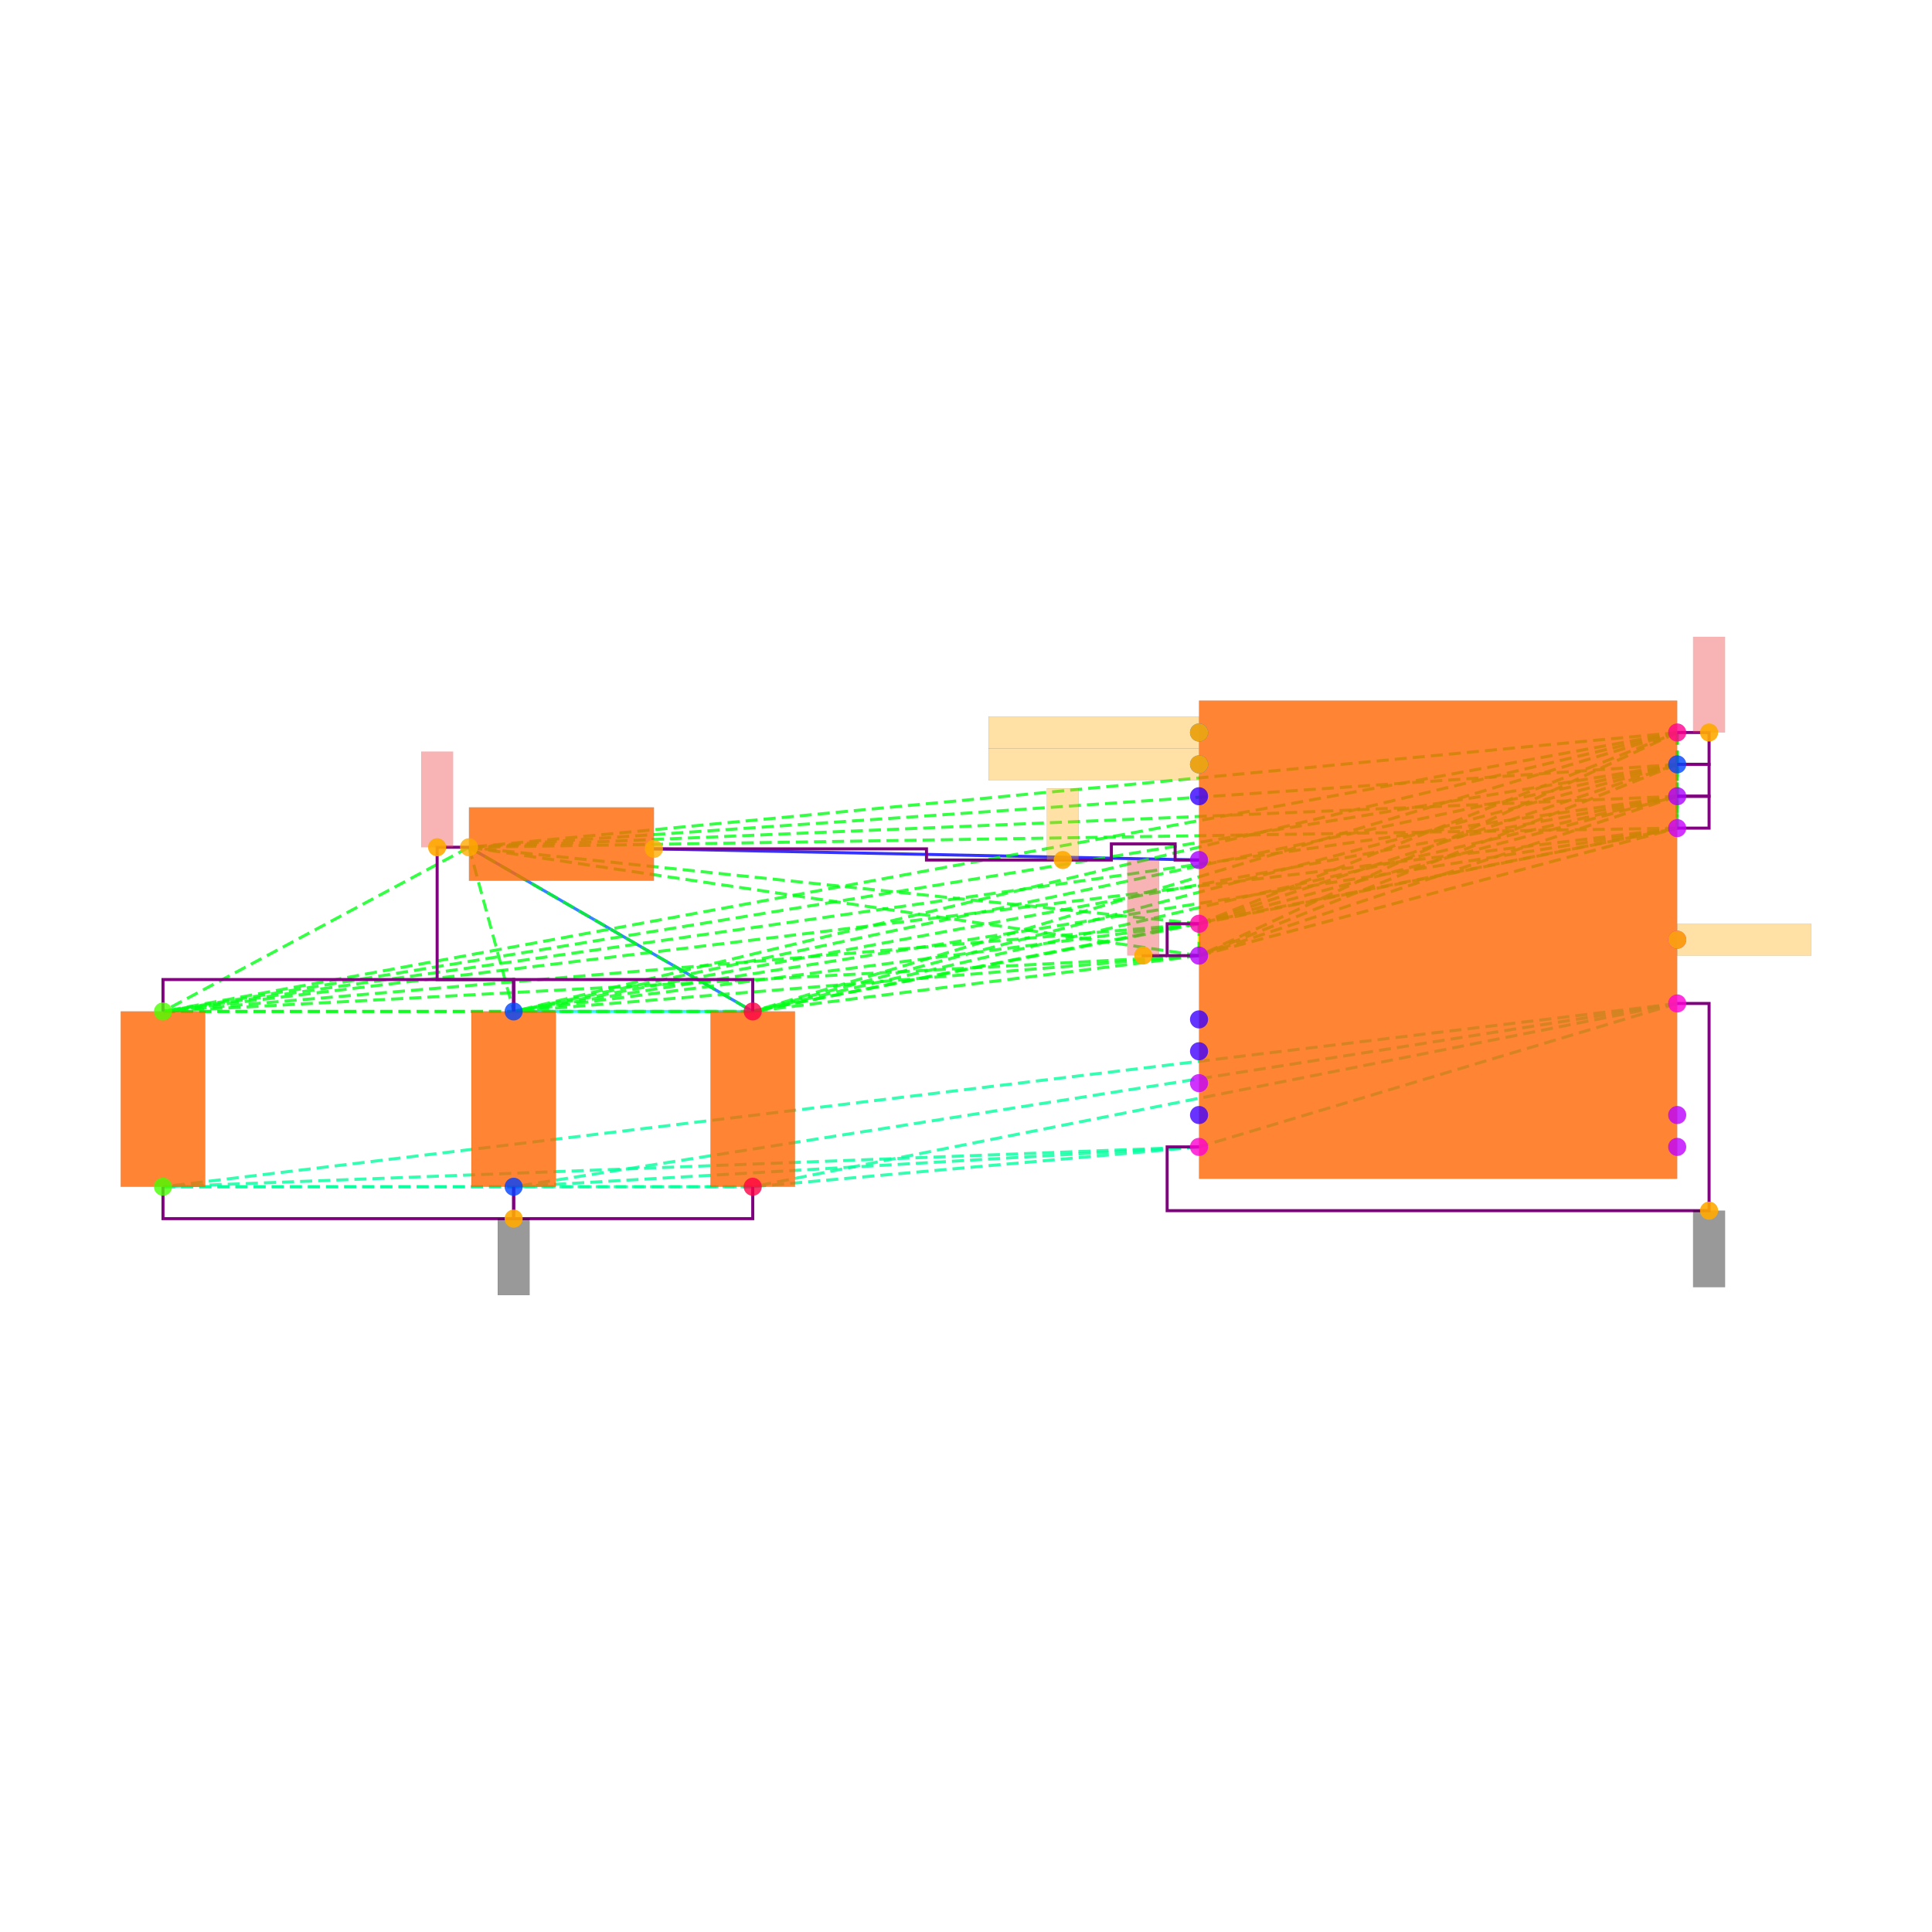
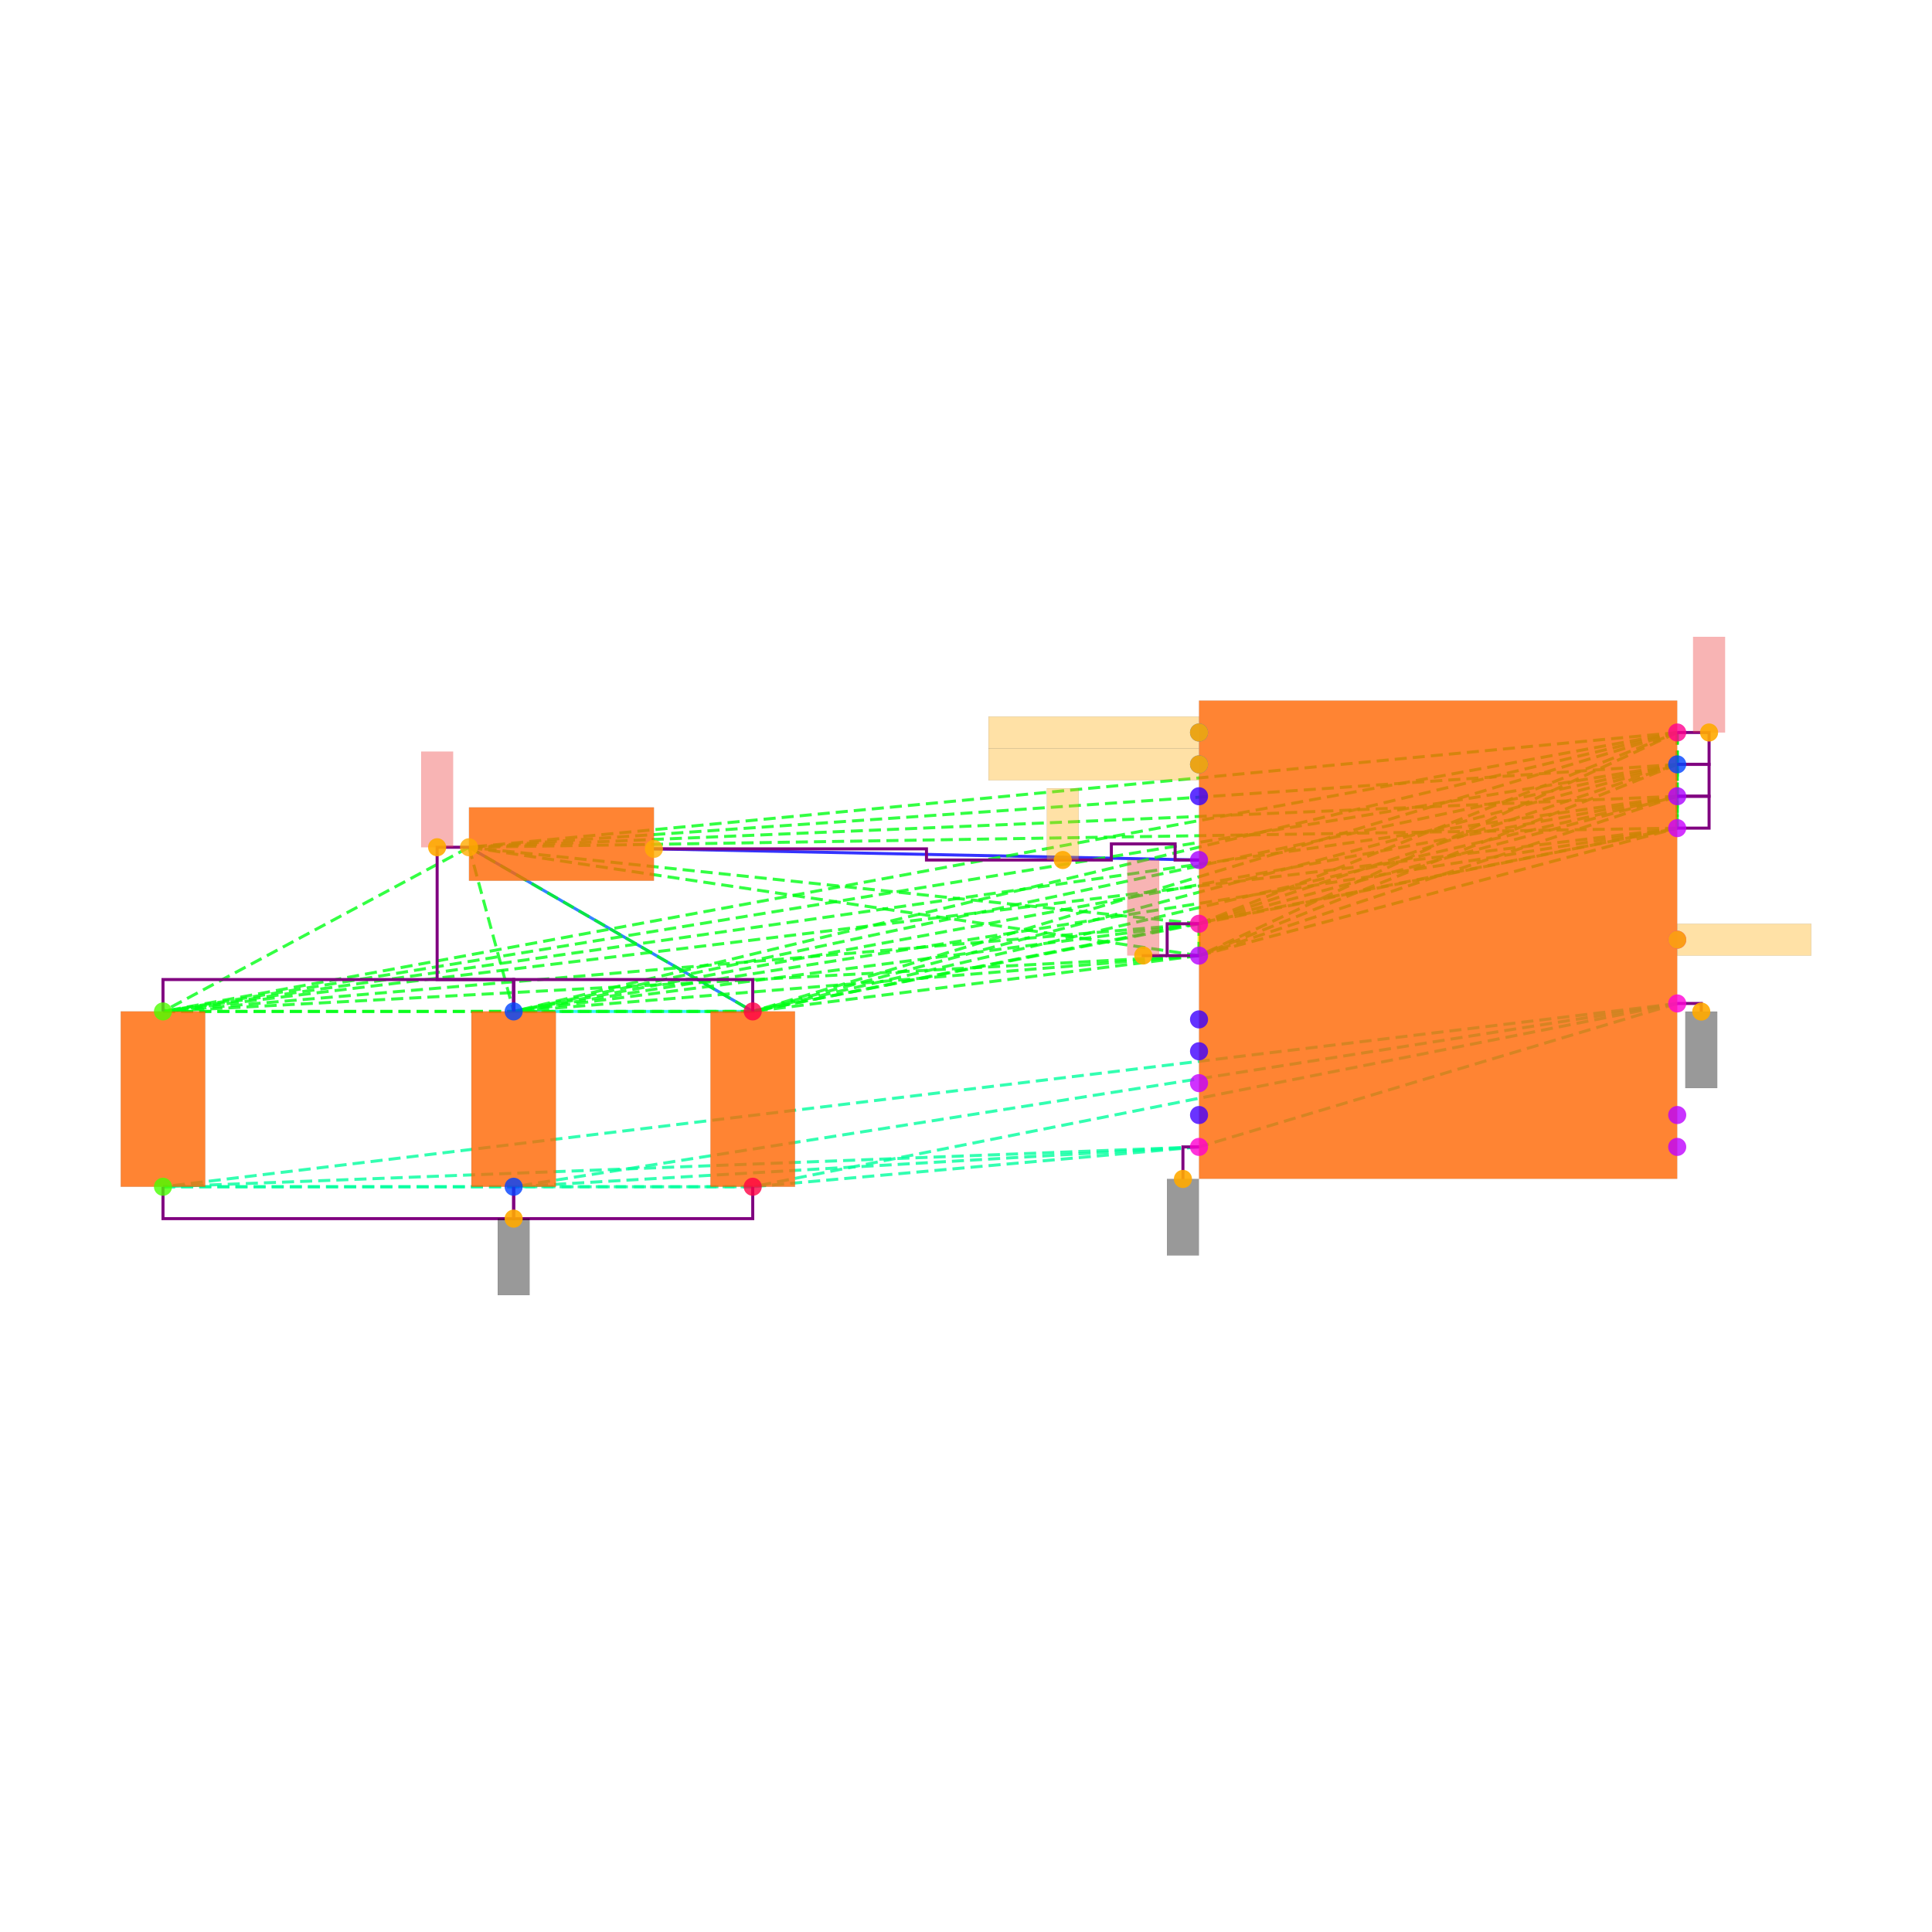
<svg xmlns="http://www.w3.org/2000/svg" width="640" height="640" viewBox="0 0 640 640">
  <rect width="100%" height="100%" fill="white" />
  <g>
    <polyline data-points="-1.5,0.5 -4.92,0.57" data-type="line" data-label="" points="397.194,284.888 216.617,281.192" fill="none" stroke="hsl(240, 100%, 50%, 0.8)" stroke-width="1px" />
  </g>
  <g>
    <polyline data-points="-1.5,0.10000000000000009 -1.5,-0.09999999999999987" data-type="line" data-label="" points="397.194,306.008 397.194,316.568" fill="none" stroke="hsl(64, 100%, 50%, 0.8)" stroke-width="1px" />
  </g>
  <g>
    <polyline data-points="-4.3,-0.44999999999999996 -6.08,0.58" data-type="line" data-label="" points="249.353,335.048 155.369,280.664" fill="none" stroke="hsl(216, 100%, 50%, 0.8)" stroke-width="1px" />
  </g>
  <g>
    <polyline data-points="-5.8,-0.44999999999999996 -4.3,-0.44999999999999996" data-type="line" data-label="" points="170.153,335.048 249.353,335.048" fill="none" stroke="hsl(184, 100%, 50%, 0.8)" stroke-width="1px" />
  </g>
  <g>
    <polyline data-points="-1.5,0.10000000000000009 1.5,1.3" data-type="line" data-label="" points="397.194,306.008 555.595,242.648" fill="none" stroke="hsl(125, 100%, 50%, 0.8)" stroke-width="1px" stroke-dasharray="4 2" />
  </g>
  <g>
    <polyline data-points="-1.5,0.10000000000000009 1.5,1.0999999999999999" data-type="line" data-label="" points="397.194,306.008 555.595,253.208" fill="none" stroke="hsl(125, 100%, 50%, 0.8)" stroke-width="1px" stroke-dasharray="4 2" />
  </g>
  <g>
    <polyline data-points="-1.5,0.10000000000000009 1.5,0.8999999999999997" data-type="line" data-label="" points="397.194,306.008 555.595,263.768" fill="none" stroke="hsl(125, 100%, 50%, 0.8)" stroke-width="1px" stroke-dasharray="4 2" />
  </g>
  <g>
    <polyline data-points="-1.5,0.10000000000000009 -1.5,-0.09999999999999987" data-type="line" data-label="" points="397.194,306.008 397.194,316.568" fill="none" stroke="hsl(125, 100%, 50%, 0.8)" stroke-width="1px" stroke-dasharray="4 2" />
  </g>
  <g>
    <polyline data-points="-1.5,0.10000000000000009 1.5,0.6999999999999997" data-type="line" data-label="" points="397.194,306.008 555.595,274.328" fill="none" stroke="hsl(125, 100%, 50%, 0.8)" stroke-width="1px" stroke-dasharray="4 2" />
  </g>
  <g>
    <polyline data-points="-1.5,0.10000000000000009 -6.08,0.58" data-type="line" data-label="" points="397.194,306.008 155.369,280.664" fill="none" stroke="hsl(125, 100%, 50%, 0.8)" stroke-width="1px" stroke-dasharray="4 2" />
  </g>
  <g>
    <polyline data-points="-1.5,0.10000000000000009 -8,-0.44999999999999996" data-type="line" data-label="" points="397.194,306.008 53.992,335.048" fill="none" stroke="hsl(125, 100%, 50%, 0.8)" stroke-width="1px" stroke-dasharray="4 2" />
  </g>
  <g>
    <polyline data-points="-1.5,0.10000000000000009 -4.3,-0.44999999999999996" data-type="line" data-label="" points="397.194,306.008 249.353,335.048" fill="none" stroke="hsl(125, 100%, 50%, 0.8)" stroke-width="1px" stroke-dasharray="4 2" />
  </g>
  <g>
    <polyline data-points="-1.5,0.10000000000000009 -5.8,-0.44999999999999996" data-type="line" data-label="" points="397.194,306.008 170.153,335.048" fill="none" stroke="hsl(125, 100%, 50%, 0.8)" stroke-width="1px" stroke-dasharray="4 2" />
  </g>
  <g>
    <polyline data-points="1.5,1.3 1.5,1.0999999999999999" data-type="line" data-label="" points="555.595,242.648 555.595,253.208" fill="none" stroke="hsl(125, 100%, 50%, 0.8)" stroke-width="1px" stroke-dasharray="4 2" />
  </g>
  <g>
    <polyline data-points="1.5,1.3 1.5,0.8999999999999997" data-type="line" data-label="" points="555.595,242.648 555.595,263.768" fill="none" stroke="hsl(125, 100%, 50%, 0.8)" stroke-width="1px" stroke-dasharray="4 2" />
  </g>
  <g>
    <polyline data-points="1.5,1.3 -1.5,-0.09999999999999987" data-type="line" data-label="" points="555.595,242.648 397.194,316.568" fill="none" stroke="hsl(125, 100%, 50%, 0.8)" stroke-width="1px" stroke-dasharray="4 2" />
  </g>
  <g>
    <polyline data-points="1.5,1.3 1.5,0.6999999999999997" data-type="line" data-label="" points="555.595,242.648 555.595,274.328" fill="none" stroke="hsl(125, 100%, 50%, 0.8)" stroke-width="1px" stroke-dasharray="4 2" />
  </g>
  <g>
    <polyline data-points="1.5,1.3 -6.08,0.58" data-type="line" data-label="" points="555.595,242.648 155.369,280.664" fill="none" stroke="hsl(125, 100%, 50%, 0.8)" stroke-width="1px" stroke-dasharray="4 2" />
  </g>
  <g>
    <polyline data-points="1.5,1.3 -8,-0.44999999999999996" data-type="line" data-label="" points="555.595,242.648 53.992,335.048" fill="none" stroke="hsl(125, 100%, 50%, 0.8)" stroke-width="1px" stroke-dasharray="4 2" />
  </g>
  <g>
    <polyline data-points="1.5,1.3 -4.3,-0.44999999999999996" data-type="line" data-label="" points="555.595,242.648 249.353,335.048" fill="none" stroke="hsl(125, 100%, 50%, 0.8)" stroke-width="1px" stroke-dasharray="4 2" />
  </g>
  <g>
    <polyline data-points="1.5,1.3 -5.8,-0.44999999999999996" data-type="line" data-label="" points="555.595,242.648 170.153,335.048" fill="none" stroke="hsl(125, 100%, 50%, 0.8)" stroke-width="1px" stroke-dasharray="4 2" />
  </g>
  <g>
    <polyline data-points="1.5,1.0999999999999999 1.5,0.8999999999999997" data-type="line" data-label="" points="555.595,253.208 555.595,263.768" fill="none" stroke="hsl(125, 100%, 50%, 0.8)" stroke-width="1px" stroke-dasharray="4 2" />
  </g>
  <g>
    <polyline data-points="1.5,1.0999999999999999 -1.5,-0.09999999999999987" data-type="line" data-label="" points="555.595,253.208 397.194,316.568" fill="none" stroke="hsl(125, 100%, 50%, 0.8)" stroke-width="1px" stroke-dasharray="4 2" />
  </g>
  <g>
    <polyline data-points="1.5,1.0999999999999999 1.5,0.6999999999999997" data-type="line" data-label="" points="555.595,253.208 555.595,274.328" fill="none" stroke="hsl(125, 100%, 50%, 0.8)" stroke-width="1px" stroke-dasharray="4 2" />
  </g>
  <g>
    <polyline data-points="1.5,1.0999999999999999 -6.08,0.58" data-type="line" data-label="" points="555.595,253.208 155.369,280.664" fill="none" stroke="hsl(125, 100%, 50%, 0.8)" stroke-width="1px" stroke-dasharray="4 2" />
  </g>
  <g>
    <polyline data-points="1.5,1.0999999999999999 -8,-0.44999999999999996" data-type="line" data-label="" points="555.595,253.208 53.992,335.048" fill="none" stroke="hsl(125, 100%, 50%, 0.8)" stroke-width="1px" stroke-dasharray="4 2" />
  </g>
  <g>
    <polyline data-points="1.5,1.0999999999999999 -4.3,-0.44999999999999996" data-type="line" data-label="" points="555.595,253.208 249.353,335.048" fill="none" stroke="hsl(125, 100%, 50%, 0.8)" stroke-width="1px" stroke-dasharray="4 2" />
  </g>
  <g>
    <polyline data-points="1.5,1.0999999999999999 -5.8,-0.44999999999999996" data-type="line" data-label="" points="555.595,253.208 170.153,335.048" fill="none" stroke="hsl(125, 100%, 50%, 0.8)" stroke-width="1px" stroke-dasharray="4 2" />
  </g>
  <g>
    <polyline data-points="1.5,0.8999999999999997 -1.5,-0.09999999999999987" data-type="line" data-label="" points="555.595,263.768 397.194,316.568" fill="none" stroke="hsl(125, 100%, 50%, 0.8)" stroke-width="1px" stroke-dasharray="4 2" />
  </g>
  <g>
    <polyline data-points="1.5,0.8999999999999997 1.5,0.6999999999999997" data-type="line" data-label="" points="555.595,263.768 555.595,274.328" fill="none" stroke="hsl(125, 100%, 50%, 0.8)" stroke-width="1px" stroke-dasharray="4 2" />
  </g>
  <g>
    <polyline data-points="1.5,0.8999999999999997 -6.08,0.58" data-type="line" data-label="" points="555.595,263.768 155.369,280.664" fill="none" stroke="hsl(125, 100%, 50%, 0.8)" stroke-width="1px" stroke-dasharray="4 2" />
  </g>
  <g>
    <polyline data-points="1.5,0.8999999999999997 -8,-0.44999999999999996" data-type="line" data-label="" points="555.595,263.768 53.992,335.048" fill="none" stroke="hsl(125, 100%, 50%, 0.8)" stroke-width="1px" stroke-dasharray="4 2" />
  </g>
  <g>
    <polyline data-points="1.5,0.8999999999999997 -4.3,-0.44999999999999996" data-type="line" data-label="" points="555.595,263.768 249.353,335.048" fill="none" stroke="hsl(125, 100%, 50%, 0.8)" stroke-width="1px" stroke-dasharray="4 2" />
  </g>
  <g>
    <polyline data-points="1.5,0.8999999999999997 -5.8,-0.44999999999999996" data-type="line" data-label="" points="555.595,263.768 170.153,335.048" fill="none" stroke="hsl(125, 100%, 50%, 0.8)" stroke-width="1px" stroke-dasharray="4 2" />
  </g>
  <g>
    <polyline data-points="-1.5,-0.09999999999999987 1.5,0.6999999999999997" data-type="line" data-label="" points="397.194,316.568 555.595,274.328" fill="none" stroke="hsl(125, 100%, 50%, 0.8)" stroke-width="1px" stroke-dasharray="4 2" />
  </g>
  <g>
    <polyline data-points="-1.5,-0.09999999999999987 -6.08,0.58" data-type="line" data-label="" points="397.194,316.568 155.369,280.664" fill="none" stroke="hsl(125, 100%, 50%, 0.8)" stroke-width="1px" stroke-dasharray="4 2" />
  </g>
  <g>
    <polyline data-points="-1.5,-0.09999999999999987 -8,-0.44999999999999996" data-type="line" data-label="" points="397.194,316.568 53.992,335.048" fill="none" stroke="hsl(125, 100%, 50%, 0.8)" stroke-width="1px" stroke-dasharray="4 2" />
  </g>
  <g>
    <polyline data-points="-1.5,-0.09999999999999987 -4.3,-0.44999999999999996" data-type="line" data-label="" points="397.194,316.568 249.353,335.048" fill="none" stroke="hsl(125, 100%, 50%, 0.8)" stroke-width="1px" stroke-dasharray="4 2" />
  </g>
  <g>
    <polyline data-points="-1.5,-0.09999999999999987 -5.8,-0.44999999999999996" data-type="line" data-label="" points="397.194,316.568 170.153,335.048" fill="none" stroke="hsl(125, 100%, 50%, 0.8)" stroke-width="1px" stroke-dasharray="4 2" />
  </g>
  <g>
    <polyline data-points="1.5,0.6999999999999997 -6.08,0.58" data-type="line" data-label="" points="555.595,274.328 155.369,280.664" fill="none" stroke="hsl(125, 100%, 50%, 0.8)" stroke-width="1px" stroke-dasharray="4 2" />
  </g>
  <g>
    <polyline data-points="1.5,0.6999999999999997 -8,-0.44999999999999996" data-type="line" data-label="" points="555.595,274.328 53.992,335.048" fill="none" stroke="hsl(125, 100%, 50%, 0.8)" stroke-width="1px" stroke-dasharray="4 2" />
  </g>
  <g>
    <polyline data-points="1.5,0.6999999999999997 -4.3,-0.44999999999999996" data-type="line" data-label="" points="555.595,274.328 249.353,335.048" fill="none" stroke="hsl(125, 100%, 50%, 0.8)" stroke-width="1px" stroke-dasharray="4 2" />
  </g>
  <g>
    <polyline data-points="1.5,0.6999999999999997 -5.8,-0.44999999999999996" data-type="line" data-label="" points="555.595,274.328 170.153,335.048" fill="none" stroke="hsl(125, 100%, 50%, 0.8)" stroke-width="1px" stroke-dasharray="4 2" />
  </g>
  <g>
    <polyline data-points="-6.08,0.58 -8,-0.44999999999999996" data-type="line" data-label="" points="155.369,280.664 53.992,335.048" fill="none" stroke="hsl(125, 100%, 50%, 0.8)" stroke-width="1px" stroke-dasharray="4 2" />
  </g>
  <g>
    <polyline data-points="-6.08,0.58 -4.3,-0.44999999999999996" data-type="line" data-label="" points="155.369,280.664 249.353,335.048" fill="none" stroke="hsl(125, 100%, 50%, 0.8)" stroke-width="1px" stroke-dasharray="4 2" />
  </g>
  <g>
    <polyline data-points="-6.08,0.58 -5.8,-0.44999999999999996" data-type="line" data-label="" points="155.369,280.664 170.153,335.048" fill="none" stroke="hsl(125, 100%, 50%, 0.8)" stroke-width="1px" stroke-dasharray="4 2" />
  </g>
  <g>
    <polyline data-points="-8,-0.44999999999999996 -4.3,-0.44999999999999996" data-type="line" data-label="" points="53.992,335.048 249.353,335.048" fill="none" stroke="hsl(125, 100%, 50%, 0.8)" stroke-width="1px" stroke-dasharray="4 2" />
  </g>
  <g>
    <polyline data-points="-8,-0.44999999999999996 -5.8,-0.44999999999999996" data-type="line" data-label="" points="53.992,335.048 170.153,335.048" fill="none" stroke="hsl(125, 100%, 50%, 0.8)" stroke-width="1px" stroke-dasharray="4 2" />
  </g>
  <g>
    <polyline data-points="-4.3,-0.44999999999999996 -5.8,-0.44999999999999996" data-type="line" data-label="" points="249.353,335.048 170.153,335.048" fill="none" stroke="hsl(125, 100%, 50%, 0.8)" stroke-width="1px" stroke-dasharray="4 2" />
  </g>
  <g>
    <polyline data-points="1.5,-0.40000000000000013 -1.5,-1.3" data-type="line" data-label="" points="555.595,332.408 397.194,379.928" fill="none" stroke="hsl(157, 100%, 50%, 0.8)" stroke-width="1px" stroke-dasharray="4 2" />
  </g>
  <g>
    <polyline data-points="1.5,-0.40000000000000013 -8,-1.55" data-type="line" data-label="" points="555.595,332.408 53.992,393.128" fill="none" stroke="hsl(157, 100%, 50%, 0.8)" stroke-width="1px" stroke-dasharray="4 2" />
  </g>
  <g>
    <polyline data-points="1.5,-0.40000000000000013 -4.3,-1.55" data-type="line" data-label="" points="555.595,332.408 249.353,393.128" fill="none" stroke="hsl(157, 100%, 50%, 0.8)" stroke-width="1px" stroke-dasharray="4 2" />
  </g>
  <g>
    <polyline data-points="1.5,-0.40000000000000013 -5.8,-1.55" data-type="line" data-label="" points="555.595,332.408 170.153,393.128" fill="none" stroke="hsl(157, 100%, 50%, 0.8)" stroke-width="1px" stroke-dasharray="4 2" />
  </g>
  <g>
    <polyline data-points="-1.5,-1.3 -8,-1.55" data-type="line" data-label="" points="397.194,379.928 53.992,393.128" fill="none" stroke="hsl(157, 100%, 50%, 0.8)" stroke-width="1px" stroke-dasharray="4 2" />
  </g>
  <g>
    <polyline data-points="-1.5,-1.3 -4.3,-1.55" data-type="line" data-label="" points="397.194,379.928 249.353,393.128" fill="none" stroke="hsl(157, 100%, 50%, 0.8)" stroke-width="1px" stroke-dasharray="4 2" />
  </g>
  <g>
    <polyline data-points="-1.5,-1.3 -5.8,-1.55" data-type="line" data-label="" points="397.194,379.928 170.153,393.128" fill="none" stroke="hsl(157, 100%, 50%, 0.8)" stroke-width="1px" stroke-dasharray="4 2" />
  </g>
  <g>
    <polyline data-points="-8,-1.55 -4.3,-1.55" data-type="line" data-label="" points="53.992,393.128 249.353,393.128" fill="none" stroke="hsl(157, 100%, 50%, 0.8)" stroke-width="1px" stroke-dasharray="4 2" />
  </g>
  <g>
    <polyline data-points="-8,-1.55 -5.8,-1.55" data-type="line" data-label="" points="53.992,393.128 170.153,393.128" fill="none" stroke="hsl(157, 100%, 50%, 0.8)" stroke-width="1px" stroke-dasharray="4 2" />
  </g>
  <g>
    <polyline data-points="-4.3,-1.55 -5.8,-1.55" data-type="line" data-label="" points="249.353,393.128 170.153,393.128" fill="none" stroke="hsl(157, 100%, 50%, 0.8)" stroke-width="1px" stroke-dasharray="4 2" />
  </g>
  <g>
    <polyline data-points="-5.8,-0.44999999999999996 -5.8,-0.24999999999999978 -8,-0.24999999999999978 -8,-0.44999999999999996" data-type="line" data-label="" points="170.153,335.048 170.153,324.488 53.992,324.488 53.992,335.048" fill="none" stroke="purple" stroke-width="1px" />
  </g>
  <g>
    <polyline data-points="-6.08,0.58 -6.28,0.58 -6.28,-0.24999999999999978 -5.8,-0.24999999999999978 -5.8,-0.44999999999999996" data-type="line" data-label="" points="155.369,280.664 144.809,280.664 144.809,324.488 170.153,324.488 170.153,335.048" fill="none" stroke="purple" stroke-width="1px" />
  </g>
  <g>
    <polyline data-points="-4.3,-0.44999999999999996 -4.3,-0.24999999999999978 -5.8,-0.24999999999999978 -5.8,-0.44999999999999996" data-type="line" data-label="" points="249.353,335.048 249.353,324.488 170.153,324.488 170.153,335.048" fill="none" stroke="purple" stroke-width="1px" />
  </g>
  <g>
    <polyline data-points="-1.5,-0.09999999999999987 -1.7,-0.09999999999999987 -1.7,0.10000000000000009 -1.5,0.10000000000000009" data-type="line" data-label="" points="397.194,316.568 386.634,316.568 386.634,306.008 397.194,306.008" fill="none" stroke="purple" stroke-width="1px" />
  </g>
  <g>
    <polyline data-points="1.5,0.8999999999999997 1.7,0.8999999999999997 1.7,1.0999999999999999 1.5,1.0999999999999999" data-type="line" data-label="" points="555.595,263.768 566.155,263.768 566.155,253.208 555.595,253.208" fill="none" stroke="purple" stroke-width="1px" />
  </g>
  <g>
    <polyline data-points="1.5,0.6999999999999997 1.7,0.6999999999999997 1.7,0.8999999999999997 1.5,0.8999999999999997" data-type="line" data-label="" points="555.595,274.328 566.155,274.328 566.155,263.768 555.595,263.768" fill="none" stroke="purple" stroke-width="1px" />
  </g>
  <g>
    <polyline data-points="1.5,1.3 1.7,1.3 1.7,1.0999999999999999 1.5,1.0999999999999999" data-type="line" data-label="" points="555.595,242.648 566.155,242.648 566.155,253.208 555.595,253.208" fill="none" stroke="purple" stroke-width="1px" />
  </g>
  <g>
    <polyline data-points="-5.8,-1.55 -5.8,-1.7500000000000002 -8,-1.7500000000000002 -8,-1.55" data-type="line" data-label="" points="170.153,393.128 170.153,403.688 53.992,403.688 53.992,393.128" fill="none" stroke="purple" stroke-width="1px" />
  </g>
  <g>
    <polyline data-points="-4.3,-1.55 -4.3,-1.7500000000000002 -5.8,-1.7500000000000002 -5.8,-1.55" data-type="line" data-label="" points="249.353,393.128 249.353,403.688 170.153,403.688 170.153,393.128" fill="none" stroke="purple" stroke-width="1px" />
  </g>
  <g>
    <polyline data-points="-1.5,0.5 -1.65,0.5 -1.65,0.6010000000000001 -2.0500000000000003,0.6010000000000001 -2.0500000000000003,0.5 -3.21,0.5 -3.21,0.57 -4.92,0.57" data-type="line" data-label="" points="397.194,284.888 389.274,284.888 389.274,279.555 368.154,279.555 368.154,284.888 306.906,284.888 306.906,281.192 216.617,281.192" fill="none" stroke="purple" stroke-width="1px" />
  </g>
  <g>
-     <polyline data-points="1.5,-0.40000000000000013 1.7000000000000002,-0.40000000000000013 1.7000000000000002,-1.7 -1.7,-1.7 -1.7,-1.3 -1.5,-1.3" data-type="line" data-label="" points="555.595,332.408 566.155,332.408 566.155,401.048 386.634,401.048 386.634,379.928 397.194,379.928" fill="none" stroke="purple" stroke-width="1px" />
-   </g>
-   <g>
    <polyline data-points="-1.7,-0.09999999999999987 -1.85,-0.09999999999999987 -1.85,-0.09899999999999987" data-type="line" data-label="" points="386.634,316.568 378.714,316.568 378.714,316.515" fill="none" stroke="purple" stroke-width="1px" />
  </g>
  <g>
+     <polyline data-points="1.5,-0.40000000000000013 1.651,-0.40000000000000013 1.651,-0.4510000000000001" data-type="line" data-label="" points="555.595,332.408 563.568,332.408 563.568,335.101" fill="none" stroke="purple" stroke-width="1px" />
+   </g>
+   <g>
+     <polyline data-points="-1.5,-1.3 -1.601,-1.3 -1.601,-1.501" data-type="line" data-label="" points="397.194,379.928 391.861,379.928 391.861,390.541" fill="none" stroke="purple" stroke-width="1px" />
+   </g>
+   <g>
    <rect data-type="rect" data-label="schematic_component_0" data-x="0" data-y="0" x="397.194" y="232.087" width="158.401" height="158.401" fill="hsl(24, 100%, 50%, 0.8)" stroke="black" stroke-width="0.019" />
  </g>
  <g>
    <rect data-type="rect" data-label="schematic_component_1" data-x="-5.5" data-y="0.6" x="155.369" y="267.464" width="61.248" height="24.288" fill="hsl(24, 100%, 50%, 0.8)" stroke="black" stroke-width="0.019" />
  </g>
  <g>
    <rect data-type="rect" data-label="schematic_component_2" data-x="-8" data-y="-1" x="40" y="335.048" width="27.984" height="58.08" fill="hsl(24, 100%, 50%, 0.8)" stroke="black" stroke-width="0.019" />
  </g>
  <g>
    <rect data-type="rect" data-label="schematic_component_3" data-x="-4.3" data-y="-1" x="235.361" y="335.048" width="27.984" height="58.08" fill="hsl(24, 100%, 50%, 0.8)" stroke="black" stroke-width="0.019" />
  </g>
  <g>
    <rect data-type="rect" data-label="schematic_component_4" data-x="-5.8" data-y="-1" x="156.161" y="335.048" width="27.984" height="58.08" fill="hsl(24, 100%, 50%, 0.8)" stroke="black" stroke-width="0.019" />
  </g>
  <g>
    <rect data-type="rect" data-label="netId: VDDS globalConnNetId: connectivity_net1" data-x="-1.85" data-y="0.20100000000000012" x="373.434" y="284.835" width="10.56" height="31.68" fill="#ef444466" stroke="#ef4444" stroke-width="0.019" />
  </g>
  <g>
    <rect data-type="rect" data-label="netId: VDDS globalConnNetId: connectivity_net1" data-x="-6.28" data-y="0.8799999999999999" x="139.529" y="248.984" width="10.56" height="31.68" fill="#ef444466" stroke="#ef4444" stroke-width="0.019" />
  </g>
  <g>
    <rect data-type="rect" data-label="netId: VDDS globalConnNetId: connectivity_net1" data-x="1.7" data-y="1.6" x="560.875" y="210.967" width="10.56" height="31.68" fill="#ef444466" stroke="#ef4444" stroke-width="0.019" />
  </g>
  <g>
    <rect data-type="rect" data-label="netId: WMCU_SWDIO globalConnNetId: connectivity_net3" data-x="-2.161" data-y="1.3" x="327.445" y="237.368" width="69.696" height="10.56" fill="hsl(40, 100%, 50%, 0.35)" stroke="black" stroke-width="0.019" />
  </g>
  <g>
    <rect data-type="rect" data-label="netId: WMCU_SWDCK globalConnNetId: connectivity_net4" data-x="-2.161" data-y="1.1" x="327.445" y="247.928" width="69.696" height="10.56" fill="hsl(40, 100%, 50%, 0.35)" stroke="black" stroke-width="0.019" />
  </g>
  <g>
    <rect data-type="rect" data-label="netId: .U1 &gt; .DCDC to L1.pin2 globalConnNetId: connectivity_net0" data-x="-2.355" data-y="0.725" x="346.77" y="261.128" width="10.56" height="23.76" fill="hsl(40, 100%, 50%, 0.35)" stroke="black" stroke-width="0.019" />
  </g>
  <g>
    <rect data-type="rect" data-label="netId: ANT_RF globalConnNetId: connectivity_net5" data-x="1.9209999999999998" data-y="-2.220446049250313e-16" x="555.648" y="306.008" width="44.352" height="10.56" fill="hsl(40, 100%, 50%, 0.35)" stroke="black" stroke-width="0.019" />
  </g>
  <g>
-     <rect data-type="rect" data-label="netId: GND globalConnNetId: connectivity_net6" data-x="1.7000000000000002" data-y="-1.94" x="560.875" y="401.048" width="10.56" height="25.344" fill="#00000066" stroke="#000000" stroke-width="0.019" />
+     <rect data-type="rect" data-label="netId: GND globalConnNetId: connectivity_net6" data-x="1.651" data-y="-0.6910000000000001" x="558.288" y="335.101" width="10.56" height="25.344" fill="#00000066" stroke="#000000" stroke-width="0.019" />
+   </g>
+   <g>
+     <rect data-type="rect" data-label="netId: GND globalConnNetId: connectivity_net6" data-x="-1.601" data-y="-1.7409999999999999" x="386.581" y="390.541" width="10.56" height="25.344" fill="#00000066" stroke="#000000" stroke-width="0.019" />
  </g>
  <g>
    <rect data-type="rect" data-label="netId: GND globalConnNetId: connectivity_net6" data-x="-5.8" data-y="-1.9900000000000002" x="164.873" y="403.688" width="10.56" height="25.344" fill="#00000066" stroke="#000000" stroke-width="0.019" />
  </g>
  <g>
    <circle data-type="point" data-label="U1.1 x-" data-x="-1.5" data-y="0.10000000000000009" cx="397.194" cy="306.008" r="3" fill="hsl(319, 100%, 50%, 0.8)" />
  </g>
  <g>
    <circle data-type="point" data-label="U1.8 x+" data-x="1.5" data-y="1.3" cx="555.595" cy="242.648" r="3" fill="hsl(326, 100%, 50%, 0.8)" />
  </g>
  <g>
    <circle data-type="point" data-label="U1.11 x-" data-x="-1.5" data-y="1.3" cx="397.194" cy="242.648" r="3" fill="hsl(218, 100%, 50%, 0.8)" />
  </g>
  <g>
    <circle data-type="point" data-label="U1.12 x-" data-x="-1.5" data-y="1.1" cx="397.194" cy="253.208" r="3" fill="hsl(219, 100%, 50%, 0.8)" />
  </g>
  <g>
    <circle data-type="point" data-label="U1.17 x+" data-x="1.5" data-y="1.0999999999999999" cx="555.595" cy="253.208" r="3" fill="hsl(224, 100%, 50%, 0.8)" />
  </g>
  <g>
    <circle data-type="point" data-label="U1.25 x-" data-x="-1.5" data-y="0.9" cx="397.194" cy="263.768" r="3" fill="hsl(253, 100%, 50%, 0.8)" />
  </g>
  <g>
    <circle data-type="point" data-label="U1.26 x-" data-x="-1.5" data-y="-0.4999999999999998" cx="397.194" cy="337.688" r="3" fill="hsl(254, 100%, 50%, 0.8)" />
  </g>
  <g>
    <circle data-type="point" data-label="U1.27 x-" data-x="-1.5" data-y="-0.6999999999999997" cx="397.194" cy="348.248" r="3" fill="hsl(255, 100%, 50%, 0.8)" />
  </g>
  <g>
    <circle data-type="point" data-label="U1.28 x-" data-x="-1.5" data-y="-1.0999999999999999" cx="397.194" cy="369.368" r="3" fill="hsl(256, 100%, 50%, 0.8)" />
  </g>
  <g>
    <circle data-type="point" data-label="U1.30 x-" data-x="-1.5" data-y="0.5" cx="397.194" cy="284.888" r="3" fill="hsl(279, 100%, 50%, 0.8)" />
  </g>
  <g>
    <circle data-type="point" data-label="U1.31 x+" data-x="1.5" data-y="0.8999999999999997" cx="555.595" cy="263.768" r="3" fill="hsl(280, 100%, 50%, 0.8)" />
  </g>
  <g>
    <circle data-type="point" data-label="U1.34 x-" data-x="-1.5" data-y="-0.09999999999999987" cx="397.194" cy="316.568" r="3" fill="hsl(283, 100%, 50%, 0.8)" />
  </g>
  <g>
    <circle data-type="point" data-label="U1.35 x+" data-x="1.5" data-y="-1.1" cx="555.595" cy="369.368" r="3" fill="hsl(284, 100%, 50%, 0.8)" />
  </g>
  <g>
    <circle data-type="point" data-label="U1.36 x+" data-x="1.5" data-y="-1.3" cx="555.595" cy="379.928" r="3" fill="hsl(285, 100%, 50%, 0.8)" />
  </g>
  <g>
    <circle data-type="point" data-label="U1.37 x-" data-x="-1.5" data-y="-0.8999999999999997" cx="397.194" cy="358.808" r="3" fill="hsl(286, 100%, 50%, 0.8)" />
  </g>
  <g>
    <circle data-type="point" data-label="U1.38 x+" data-x="1.5" data-y="0.6999999999999997" cx="555.595" cy="274.328" r="3" fill="hsl(287, 100%, 50%, 0.8)" />
  </g>
  <g>
    <circle data-type="point" data-label="U1.39 x+" data-x="1.5" data-y="-2.220446049250313e-16" cx="555.595" cy="311.288" r="3" fill="hsl(288, 100%, 50%, 0.8)" />
  </g>
  <g>
    <circle data-type="point" data-label="U1.40 x+" data-x="1.5" data-y="-0.40000000000000013" cx="555.595" cy="332.408" r="3" fill="hsl(310, 100%, 50%, 0.8)" />
  </g>
  <g>
    <circle data-type="point" data-label="U1.41 x-" data-x="-1.5" data-y="-1.3" cx="397.194" cy="379.928" r="3" fill="hsl(311, 100%, 50%, 0.8)" />
  </g>
  <g>
    <circle data-type="point" data-label="L1.1 x-" data-x="-6.08" data-y="0.58" cx="155.369" cy="280.664" r="3" fill="hsl(40, 100%, 50%, 0.8)" />
  </g>
  <g>
    <circle data-type="point" data-label="L1.2 x+" data-x="-4.92" data-y="0.57" cx="216.617" cy="281.192" r="3" fill="hsl(41, 100%, 50%, 0.8)" />
  </g>
  <g>
    <circle data-type="point" data-label="C105.1 y+" data-x="-8" data-y="-0.44999999999999996" cx="53.992" cy="335.048" r="3" fill="hsl(102, 100%, 50%, 0.8)" />
  </g>
  <g>
    <circle data-type="point" data-label="C105.2 y-" data-x="-8" data-y="-1.55" cx="53.992" cy="393.128" r="3" fill="hsl(103, 100%, 50%, 0.8)" />
  </g>
  <g>
    <circle data-type="point" data-label="C106.1 y+" data-x="-4.3" data-y="-0.44999999999999996" cx="249.353" cy="335.048" r="3" fill="hsl(343, 100%, 50%, 0.8)" />
  </g>
  <g>
    <circle data-type="point" data-label="C106.2 y-" data-x="-4.3" data-y="-1.55" cx="249.353" cy="393.128" r="3" fill="hsl(344, 100%, 50%, 0.8)" />
  </g>
  <g>
    <circle data-type="point" data-label="C107.1 y+" data-x="-5.8" data-y="-0.44999999999999996" cx="170.153" cy="335.048" r="3" fill="hsl(224, 100%, 50%, 0.8)" />
  </g>
  <g>
    <circle data-type="point" data-label="C107.2 y-" data-x="-5.8" data-y="-1.55" cx="170.153" cy="393.128" r="3" fill="hsl(225, 100%, 50%, 0.8)" />
  </g>
  <g>
    <circle data-type="point" data-label="anchorPoint orientation: y+" data-x="-1.85" data-y="-0.09899999999999987" cx="378.714" cy="316.515" r="3" fill="hsl(40, 100%, 50%, 0.9)" />
  </g>
  <g>
    <circle data-type="point" data-label="anchorPoint orientation: y+" data-x="-6.28" data-y="0.58" cx="144.809" cy="280.664" r="3" fill="hsl(40, 100%, 50%, 0.9)" />
  </g>
  <g>
    <circle data-type="point" data-label="anchorPoint orientation: y+" data-x="1.7" data-y="1.3" cx="566.155" cy="242.648" r="3" fill="hsl(40, 100%, 50%, 0.9)" />
  </g>
  <g>
    <circle data-type="point" data-label="anchorPoint orientation: x-" data-x="-1.5" data-y="1.3" cx="397.194" cy="242.648" r="3" fill="hsl(40, 100%, 50%, 0.9)" />
  </g>
  <g>
    <circle data-type="point" data-label="anchorPoint orientation: x-" data-x="-1.5" data-y="1.1" cx="397.194" cy="253.208" r="3" fill="hsl(40, 100%, 50%, 0.9)" />
  </g>
  <g>
    <circle data-type="point" data-label="anchorPoint orientation: y+" data-x="-2.355" data-y="0.5" cx="352.05" cy="284.888" r="3" fill="hsl(40, 100%, 50%, 0.9)" />
  </g>
  <g>
    <circle data-type="point" data-label="anchorPoint orientation: x+" data-x="1.5" data-y="-2.220446049250313e-16" cx="555.595" cy="311.288" r="3" fill="hsl(40, 100%, 50%, 0.9)" />
  </g>
  <g>
-     <circle data-type="point" data-label="anchorPoint orientation: y-" data-x="1.7000000000000002" data-y="-1.7" cx="566.155" cy="401.048" r="3" fill="hsl(40, 100%, 50%, 0.9)" />
+     <circle data-type="point" data-label="anchorPoint orientation: y-" data-x="1.651" data-y="-0.4510000000000001" cx="563.568" cy="335.101" r="3" fill="hsl(40, 100%, 50%, 0.9)" />
+   </g>
+   <g>
+     <circle data-type="point" data-label="anchorPoint orientation: y-" data-x="-1.601" data-y="-1.501" cx="391.861" cy="390.541" r="3" fill="hsl(40, 100%, 50%, 0.9)" />
  </g>
  <g>
    <circle data-type="point" data-label="anchorPoint orientation: y-" data-x="-5.8" data-y="-1.7500000000000002" cx="170.153" cy="403.688" r="3" fill="hsl(40, 100%, 50%, 0.9)" />
  </g>
  <g id="crosshair" style="display: none">
    <line id="crosshair-h" y1="0" y2="640" stroke="#666" stroke-width="0.5" />
    <line id="crosshair-v" x1="0" x2="640" stroke="#666" stroke-width="0.5" />
    <text id="coordinates" font-family="monospace" font-size="12" fill="#666" />
  </g>
</svg>
